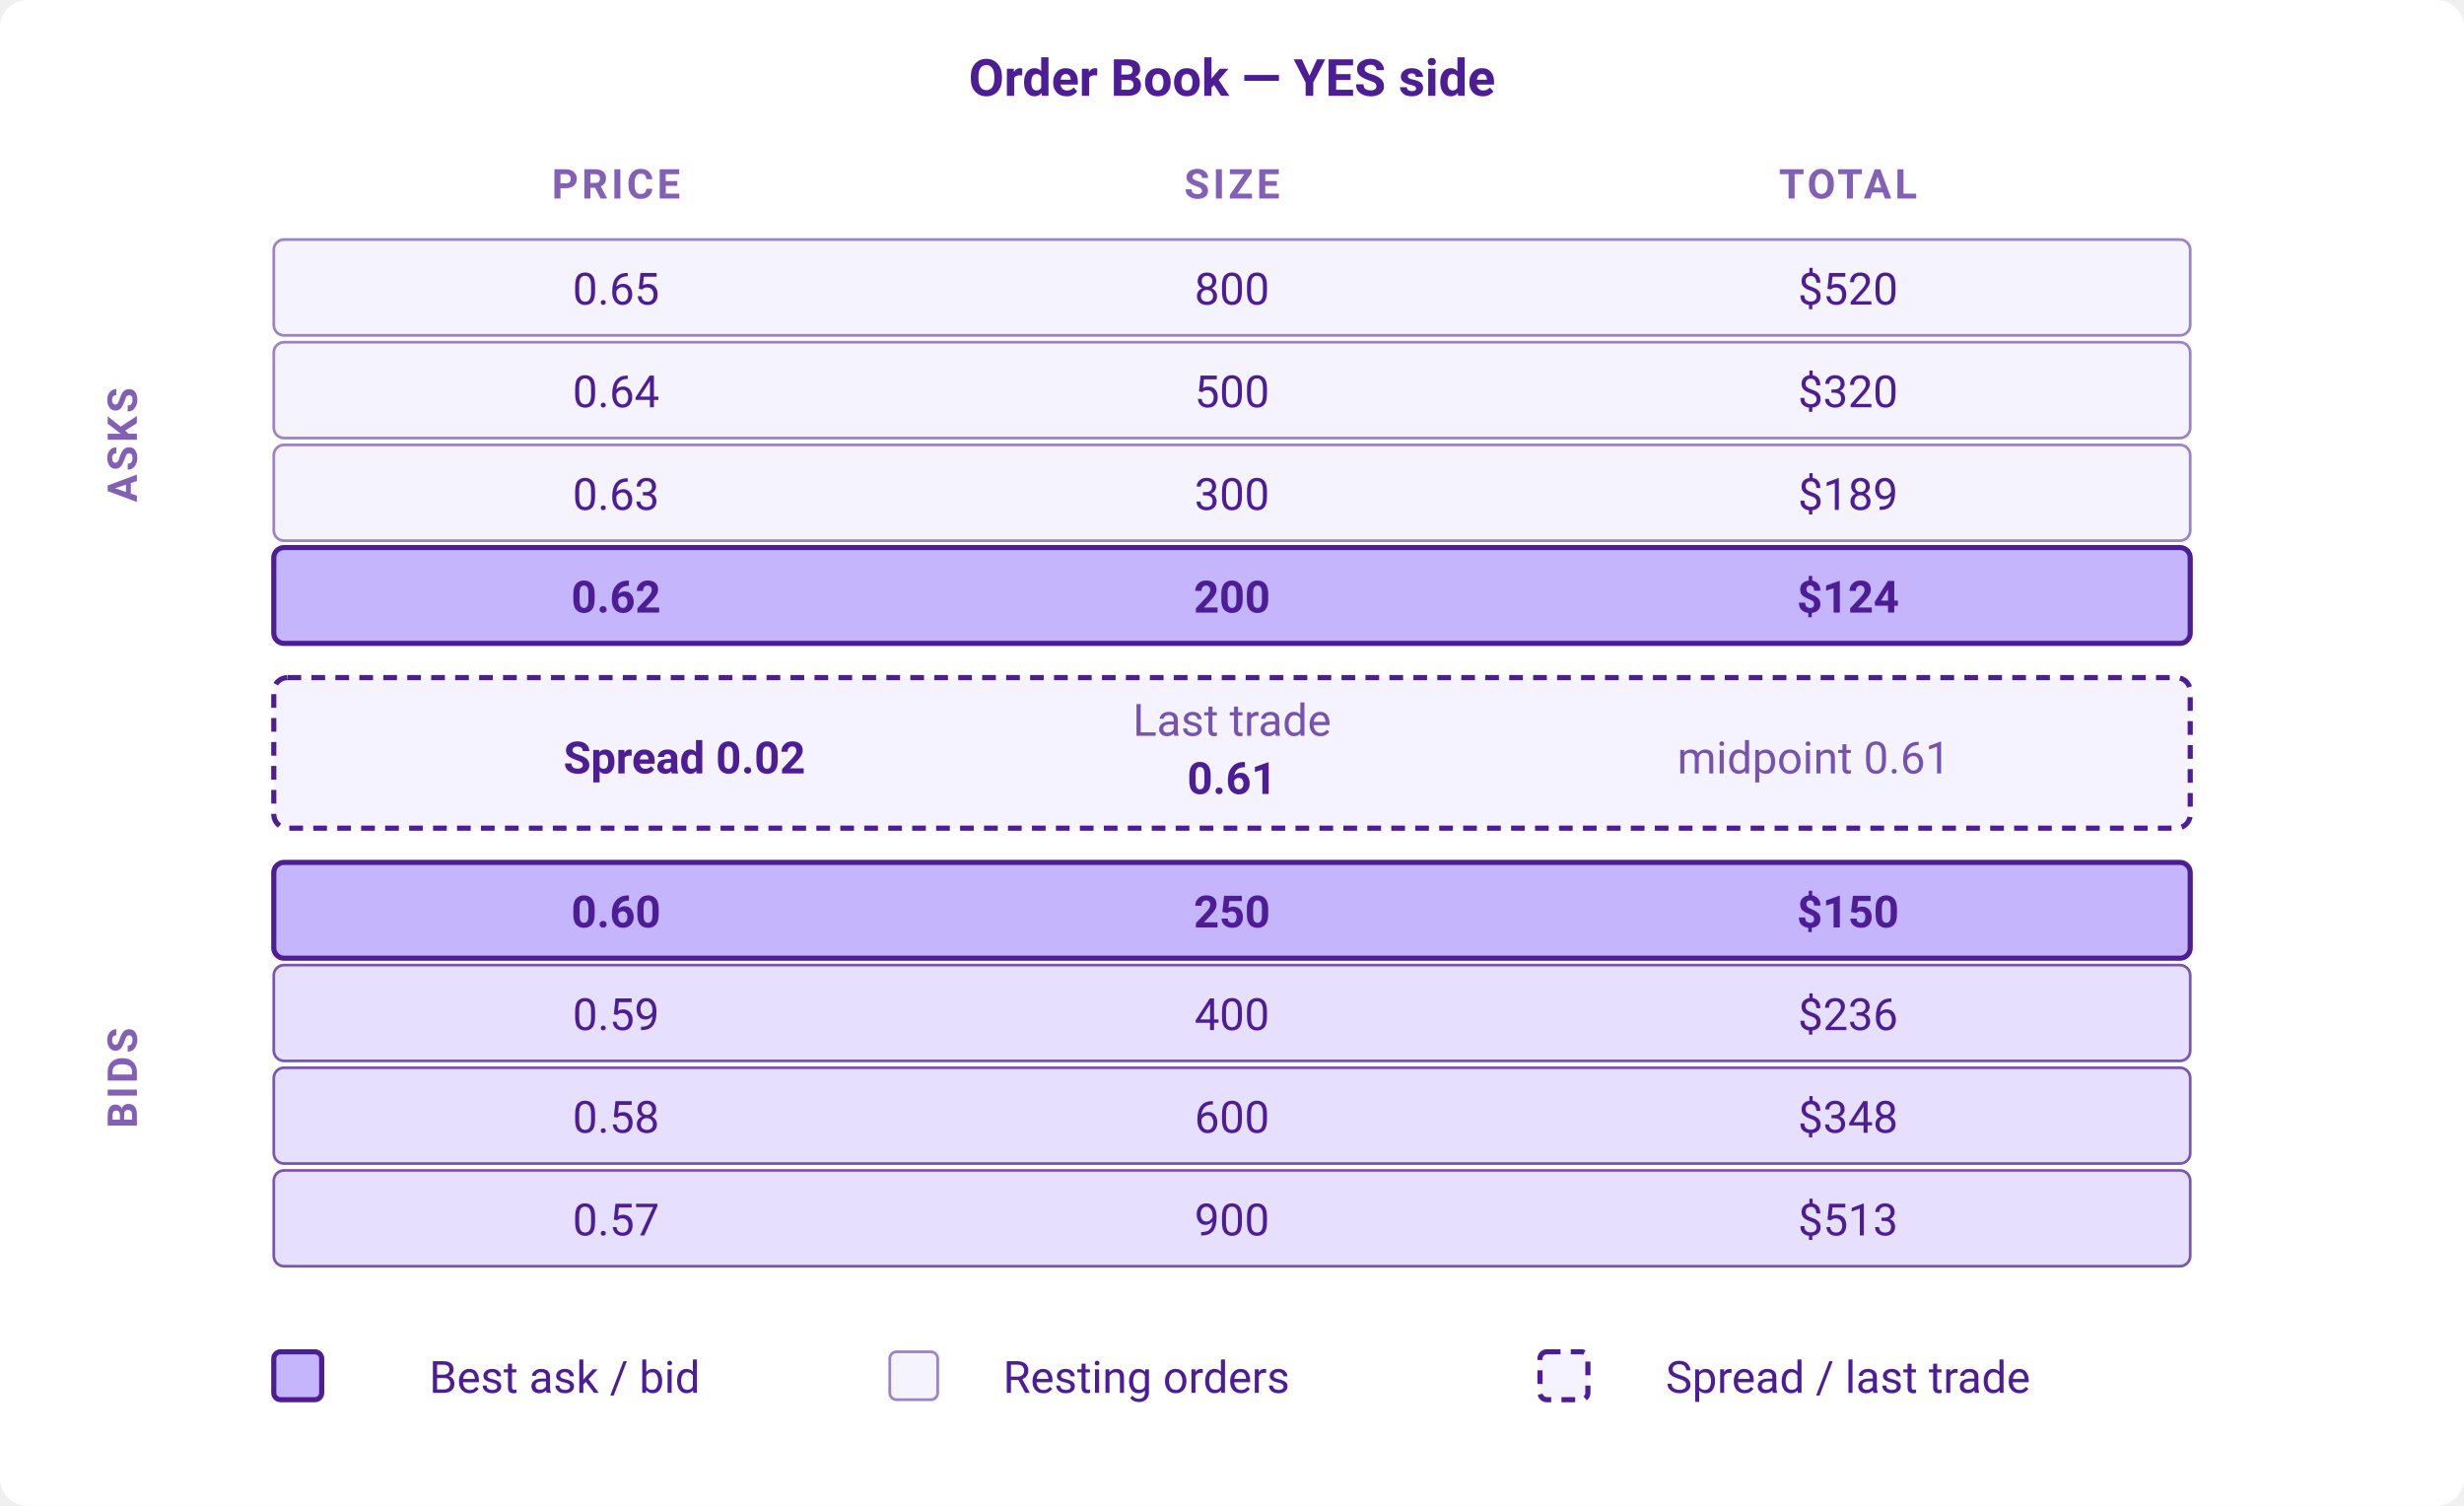
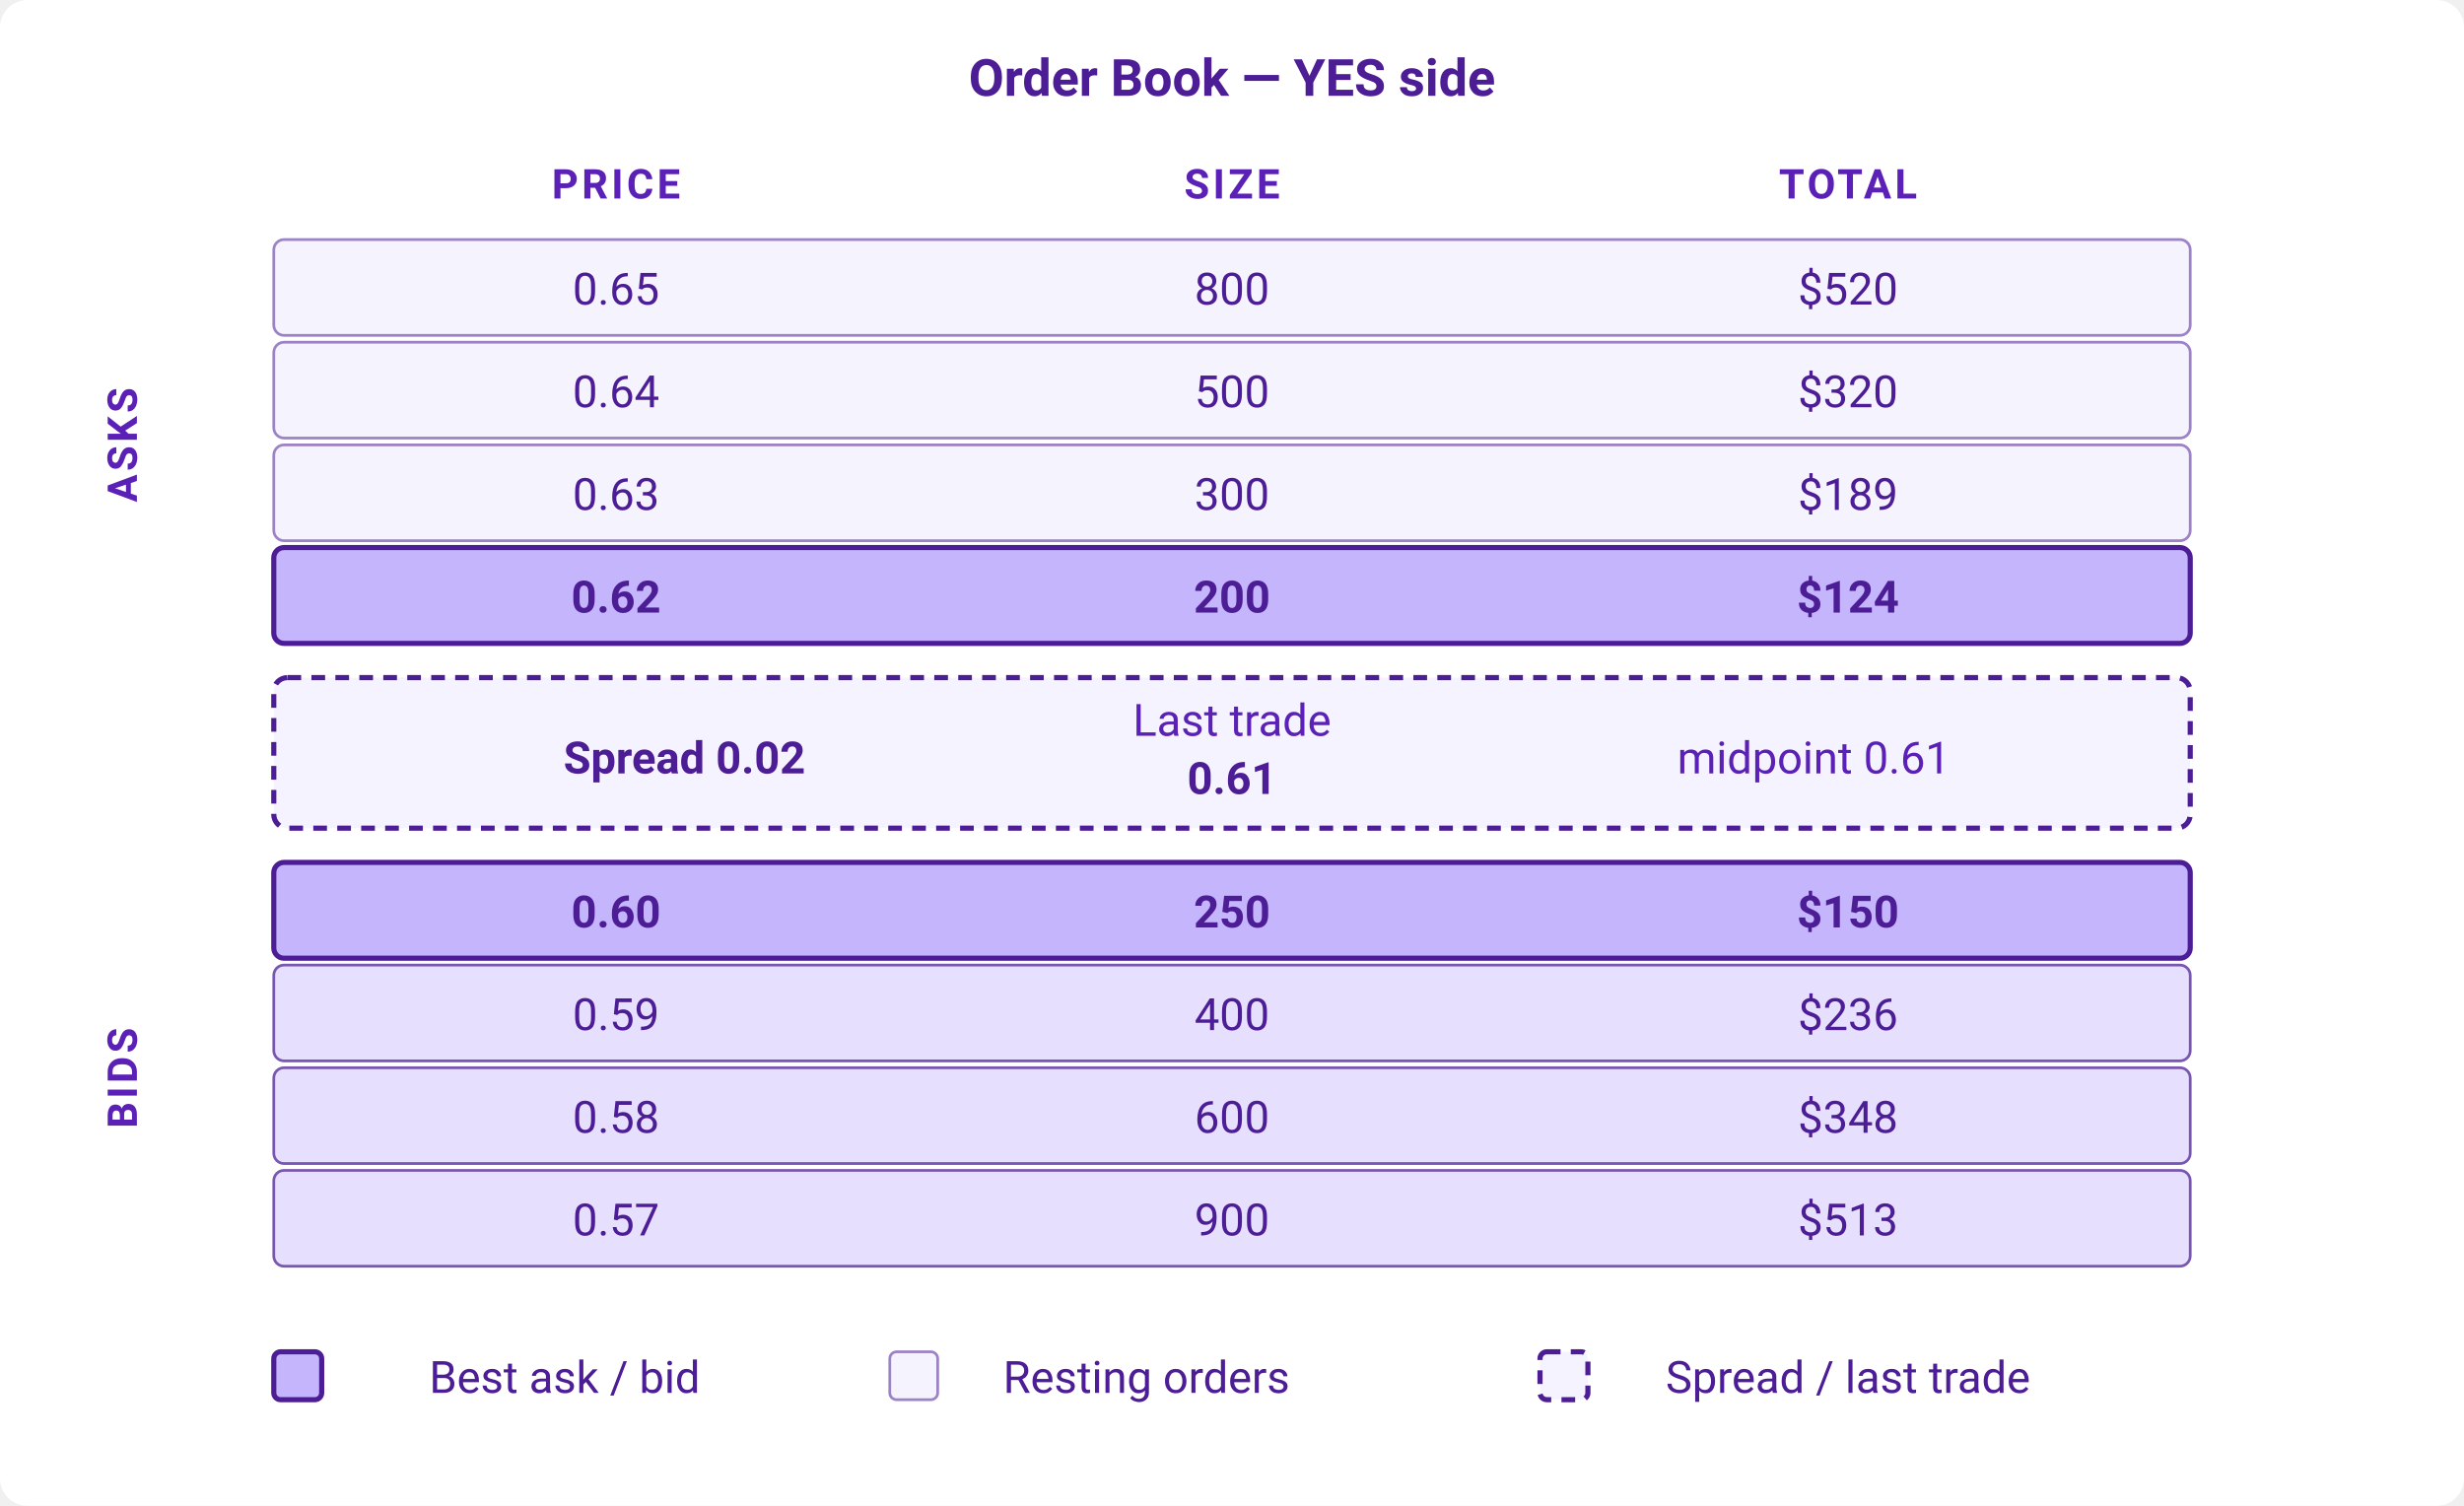
<svg xmlns="http://www.w3.org/2000/svg" viewBox="0 0 720 440" width="720" style="max-width: 720px; background: transparent; font-family: -apple-system, Segoe UI, Roboto, Helvetica Neue, Arial, sans-serif;">
  <rect data-bg="white" x="0.0" y="0.0" width="720.0" height="440.0" fill="#FFFFFF" rx="8" ry="8" />
  <text x="360" y="28" text-anchor="middle" font-size="15" font-weight="700" fill="#4C1D95">Order Book — YES side</text>
-   <text x="180" y="58" text-anchor="middle" font-size="12" font-weight="600" fill="#4C1D95" opacity="0.7" letter-spacing="1">PRICE</text>
-   <text x="360" y="58" text-anchor="middle" font-size="12" font-weight="600" fill="#4C1D95" opacity="0.7" letter-spacing="1">SIZE</text>
-   <text x="540" y="58" text-anchor="middle" font-size="12" font-weight="600" fill="#4C1D95" opacity="0.7" letter-spacing="1">TOTAL</text>
-   <text x="40" y="130" text-anchor="middle" font-size="12" font-weight="600" fill="#4C1D95" opacity="0.7" letter-spacing="1" transform="rotate(-90 40 130)">ASKS</text>
+   <text x="180" y="58" text-anchor="middle" font-size="12" font-weight="600" fill="#5B21B6" letter-spacing="1">PRICE</text>
+   <text x="360" y="58" text-anchor="middle" font-size="12" font-weight="600" fill="#5B21B6" letter-spacing="1">SIZE</text>
+   <text x="540" y="58" text-anchor="middle" font-size="12" font-weight="600" fill="#5B21B6" letter-spacing="1">TOTAL</text>
+   <text x="40" y="130" text-anchor="middle" font-size="12" font-weight="600" fill="#5B21B6" letter-spacing="1" transform="rotate(-90 40 130)">ASKS</text>
  <rect x="80" y="70" width="560" height="28" rx="3" fill="#EDE9FE" stroke="#4C1D95" stroke-width="0.8" opacity="0.55" />
  <text x="180" y="89" text-anchor="middle" font-size="13" fill="#4C1D95">0.65</text>
  <text x="360" y="89" text-anchor="middle" font-size="13" fill="#4C1D95">800</text>
  <text x="540" y="89" text-anchor="middle" font-size="13" fill="#4C1D95">$520</text>
  <rect x="80" y="100" width="560" height="28" rx="3" fill="#EDE9FE" stroke="#4C1D95" stroke-width="0.8" opacity="0.55" />
  <text x="180" y="119" text-anchor="middle" font-size="13" fill="#4C1D95">0.64</text>
  <text x="360" y="119" text-anchor="middle" font-size="13" fill="#4C1D95">500</text>
  <text x="540" y="119" text-anchor="middle" font-size="13" fill="#4C1D95">$320</text>
  <rect x="80" y="130" width="560" height="28" rx="3" fill="#EDE9FE" stroke="#4C1D95" stroke-width="0.8" opacity="0.55" />
  <text x="180" y="149" text-anchor="middle" font-size="13" fill="#4C1D95">0.63</text>
  <text x="360" y="149" text-anchor="middle" font-size="13" fill="#4C1D95">300</text>
  <text x="540" y="149" text-anchor="middle" font-size="13" fill="#4C1D95">$189</text>
  <rect x="80" y="160" width="560" height="28" rx="3" fill="#C4B5FD" stroke="#4C1D95" stroke-width="1.5" />
  <text x="180" y="179" text-anchor="middle" font-size="13" font-weight="700" fill="#4C1D95">0.62</text>
  <text x="360" y="179" text-anchor="middle" font-size="13" font-weight="700" fill="#4C1D95">200</text>
  <text x="540" y="179" text-anchor="middle" font-size="13" font-weight="700" fill="#4C1D95">$124</text>
  <rect x="80" y="198" width="560" height="44" rx="4" fill="#F5F3FF" stroke="#4C1D95" stroke-width="1.5" stroke-dasharray="4 3" />
  <text x="200" y="226" text-anchor="middle" font-size="13" font-weight="700" fill="#4C1D95">Spread 0.02</text>
-   <text x="360" y="215" text-anchor="middle" font-size="13" fill="#4C1D95" opacity="0.75">Last trade</text>
+   <text x="360" y="215" text-anchor="middle" font-size="13" fill="#5B21B6">Last trade</text>
  <text x="360" y="232" text-anchor="middle" font-size="13" font-weight="700" fill="#4C1D95">0.61</text>
-   <text x="530" y="226" text-anchor="middle" font-size="13" fill="#4C1D95" opacity="0.75">midpoint 0.61</text>
-   <text x="40" y="315" text-anchor="middle" font-size="12" font-weight="600" fill="#4C1D95" opacity="0.7" letter-spacing="1" transform="rotate(-90 40 315)">BIDS</text>
+   <text x="530" y="226" text-anchor="middle" font-size="13" fill="#5B21B6">midpoint 0.61</text>
+   <text x="40" y="315" text-anchor="middle" font-size="12" font-weight="600" fill="#5B21B6" letter-spacing="1" transform="rotate(-90 40 315)">BIDS</text>
  <rect x="80" y="252" width="560" height="28" rx="3" fill="#C4B5FD" stroke="#4C1D95" stroke-width="1.5" />
  <text x="180" y="271" text-anchor="middle" font-size="13" font-weight="700" fill="#4C1D95">0.60</text>
  <text x="360" y="271" text-anchor="middle" font-size="13" font-weight="700" fill="#4C1D95">250</text>
  <text x="540" y="271" text-anchor="middle" font-size="13" font-weight="700" fill="#4C1D95">$150</text>
  <rect x="80" y="282" width="560" height="28" rx="3" fill="#DDD6FE" stroke="#4C1D95" stroke-width="0.8" opacity="0.75" />
  <text x="180" y="301" text-anchor="middle" font-size="13" fill="#4C1D95">0.59</text>
  <text x="360" y="301" text-anchor="middle" font-size="13" fill="#4C1D95">400</text>
  <text x="540" y="301" text-anchor="middle" font-size="13" fill="#4C1D95">$236</text>
  <rect x="80" y="312" width="560" height="28" rx="3" fill="#DDD6FE" stroke="#4C1D95" stroke-width="0.8" opacity="0.75" />
  <text x="180" y="331" text-anchor="middle" font-size="13" fill="#4C1D95">0.58</text>
  <text x="360" y="331" text-anchor="middle" font-size="13" fill="#4C1D95">600</text>
  <text x="540" y="331" text-anchor="middle" font-size="13" fill="#4C1D95">$348</text>
  <rect x="80" y="342" width="560" height="28" rx="3" fill="#DDD6FE" stroke="#4C1D95" stroke-width="0.8" opacity="0.75" />
  <text x="180" y="361" text-anchor="middle" font-size="13" fill="#4C1D95">0.57</text>
  <text x="360" y="361" text-anchor="middle" font-size="13" fill="#4C1D95">900</text>
  <text x="540" y="361" text-anchor="middle" font-size="13" fill="#4C1D95">$513</text>
  <rect x="80" y="395" width="14" height="14" rx="2" fill="#C4B5FD" stroke="#4C1D95" stroke-width="1.5" />
  <text x="165" y="407" text-anchor="middle" font-size="13" fill="#4C1D95">Best ask / bid</text>
  <rect x="260" y="395" width="14" height="14" rx="2" fill="#EDE9FE" stroke="#4C1D95" stroke-width="0.8" opacity="0.55" />
  <text x="335" y="407" text-anchor="middle" font-size="13" fill="#4C1D95">Resting orders</text>
  <rect x="450" y="395" width="14" height="14" rx="2" fill="#F5F3FF" stroke="#4C1D95" stroke-width="1.5" stroke-dasharray="4 3" />
  <text x="540" y="407" text-anchor="middle" font-size="13" fill="#4C1D95">Spread / last trade</text>
</svg>
